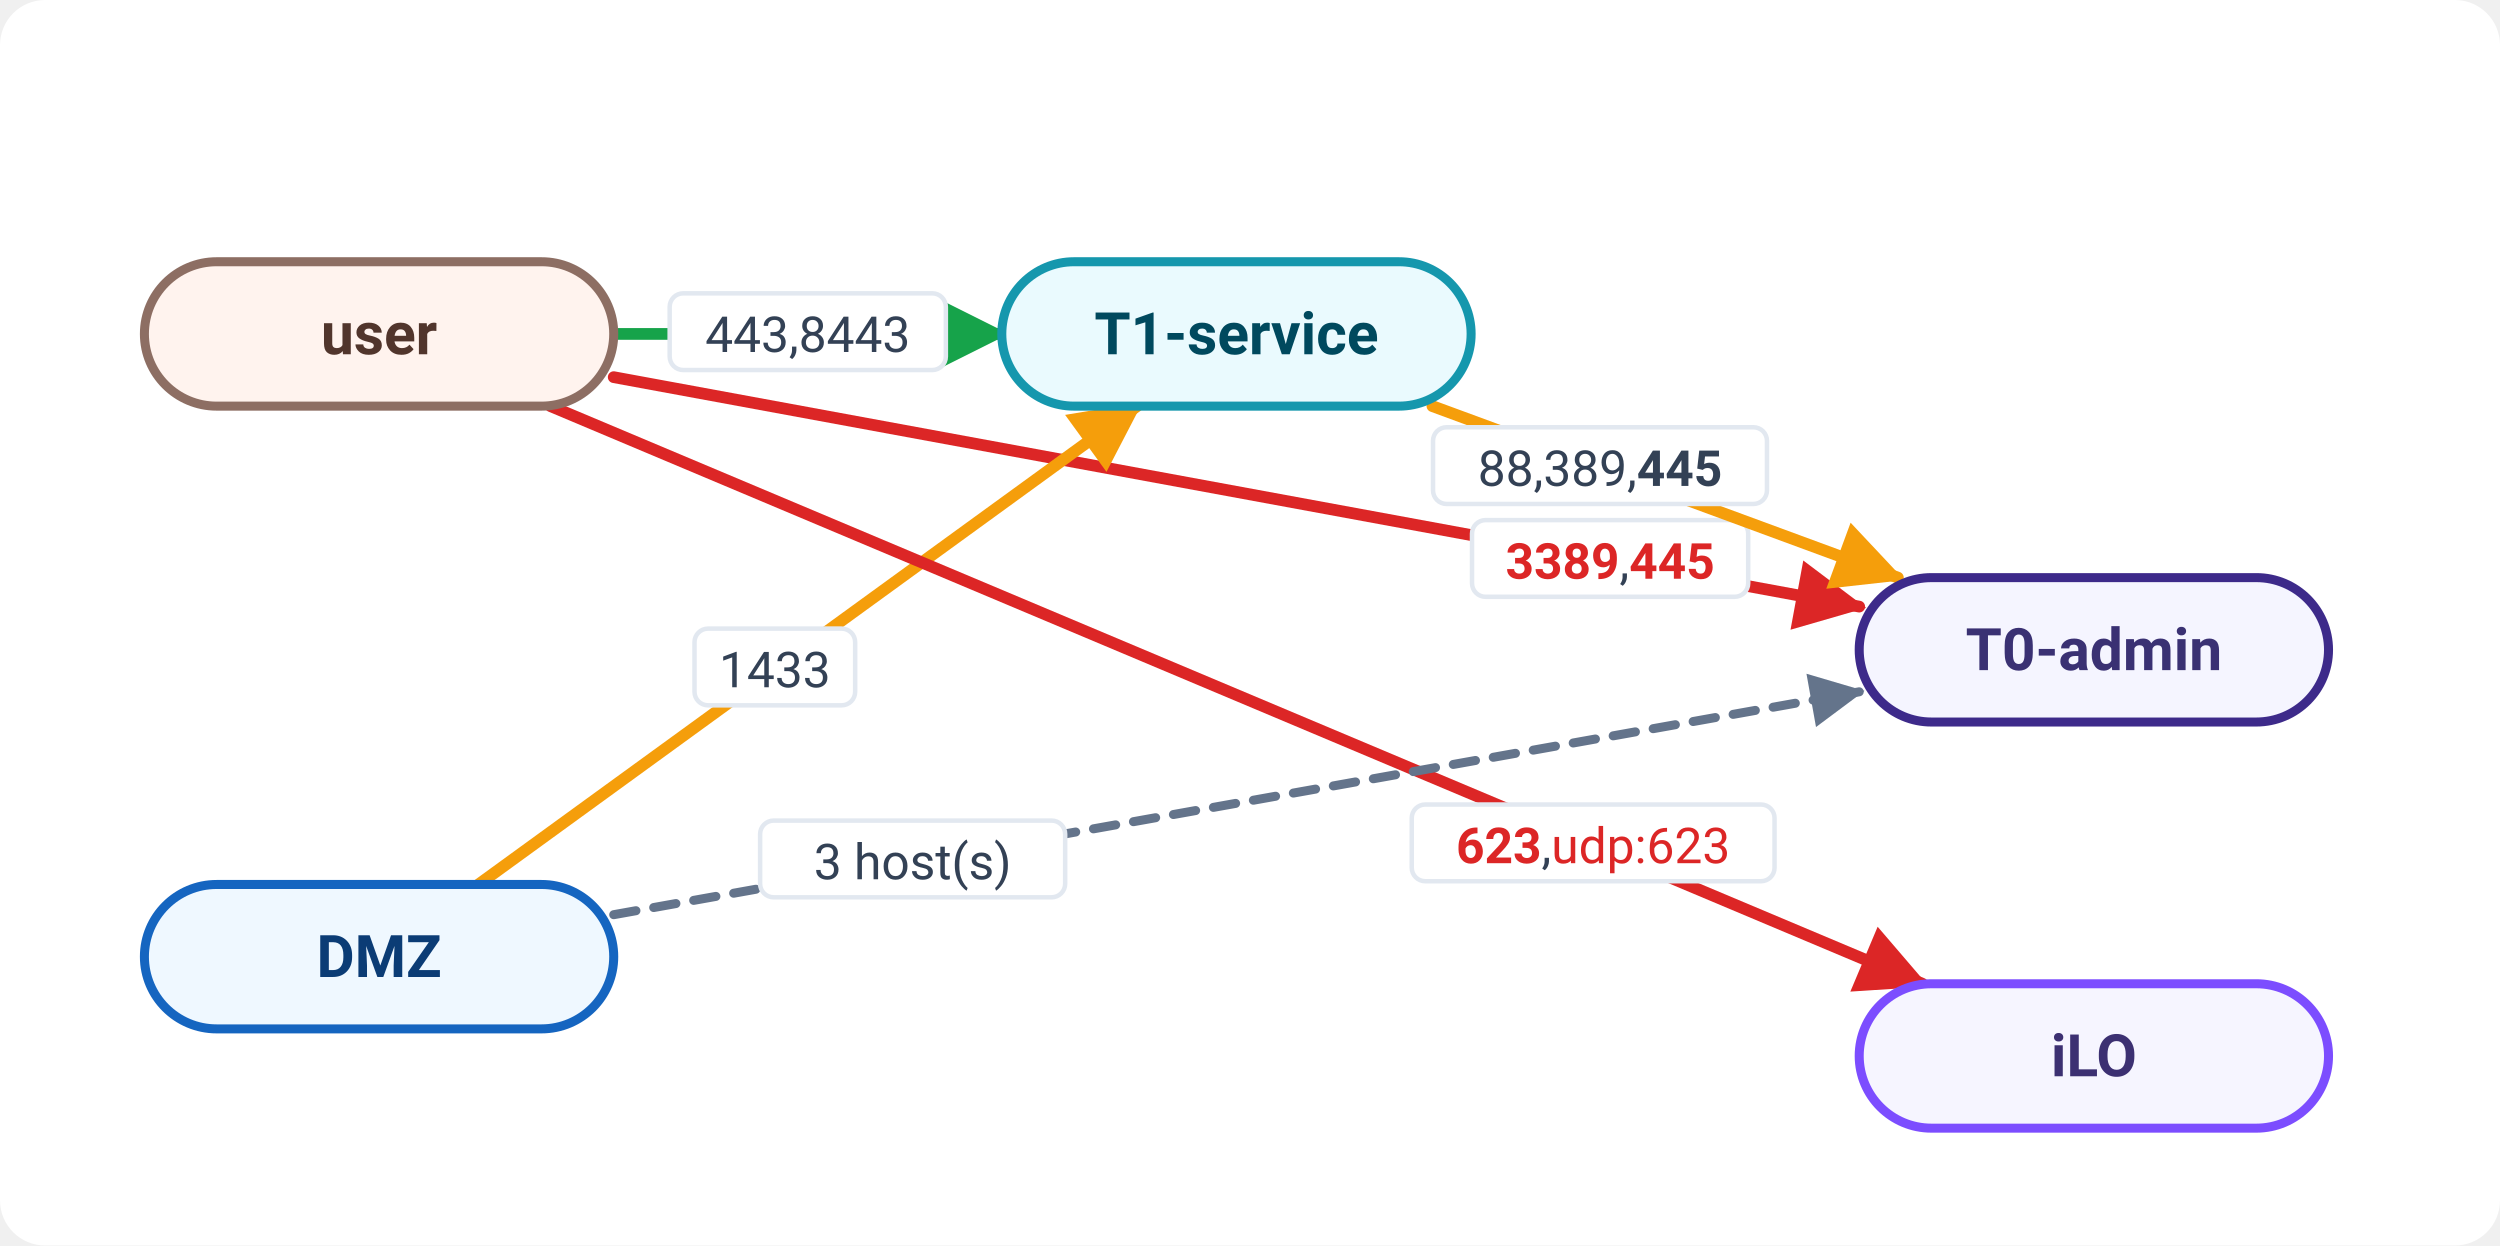
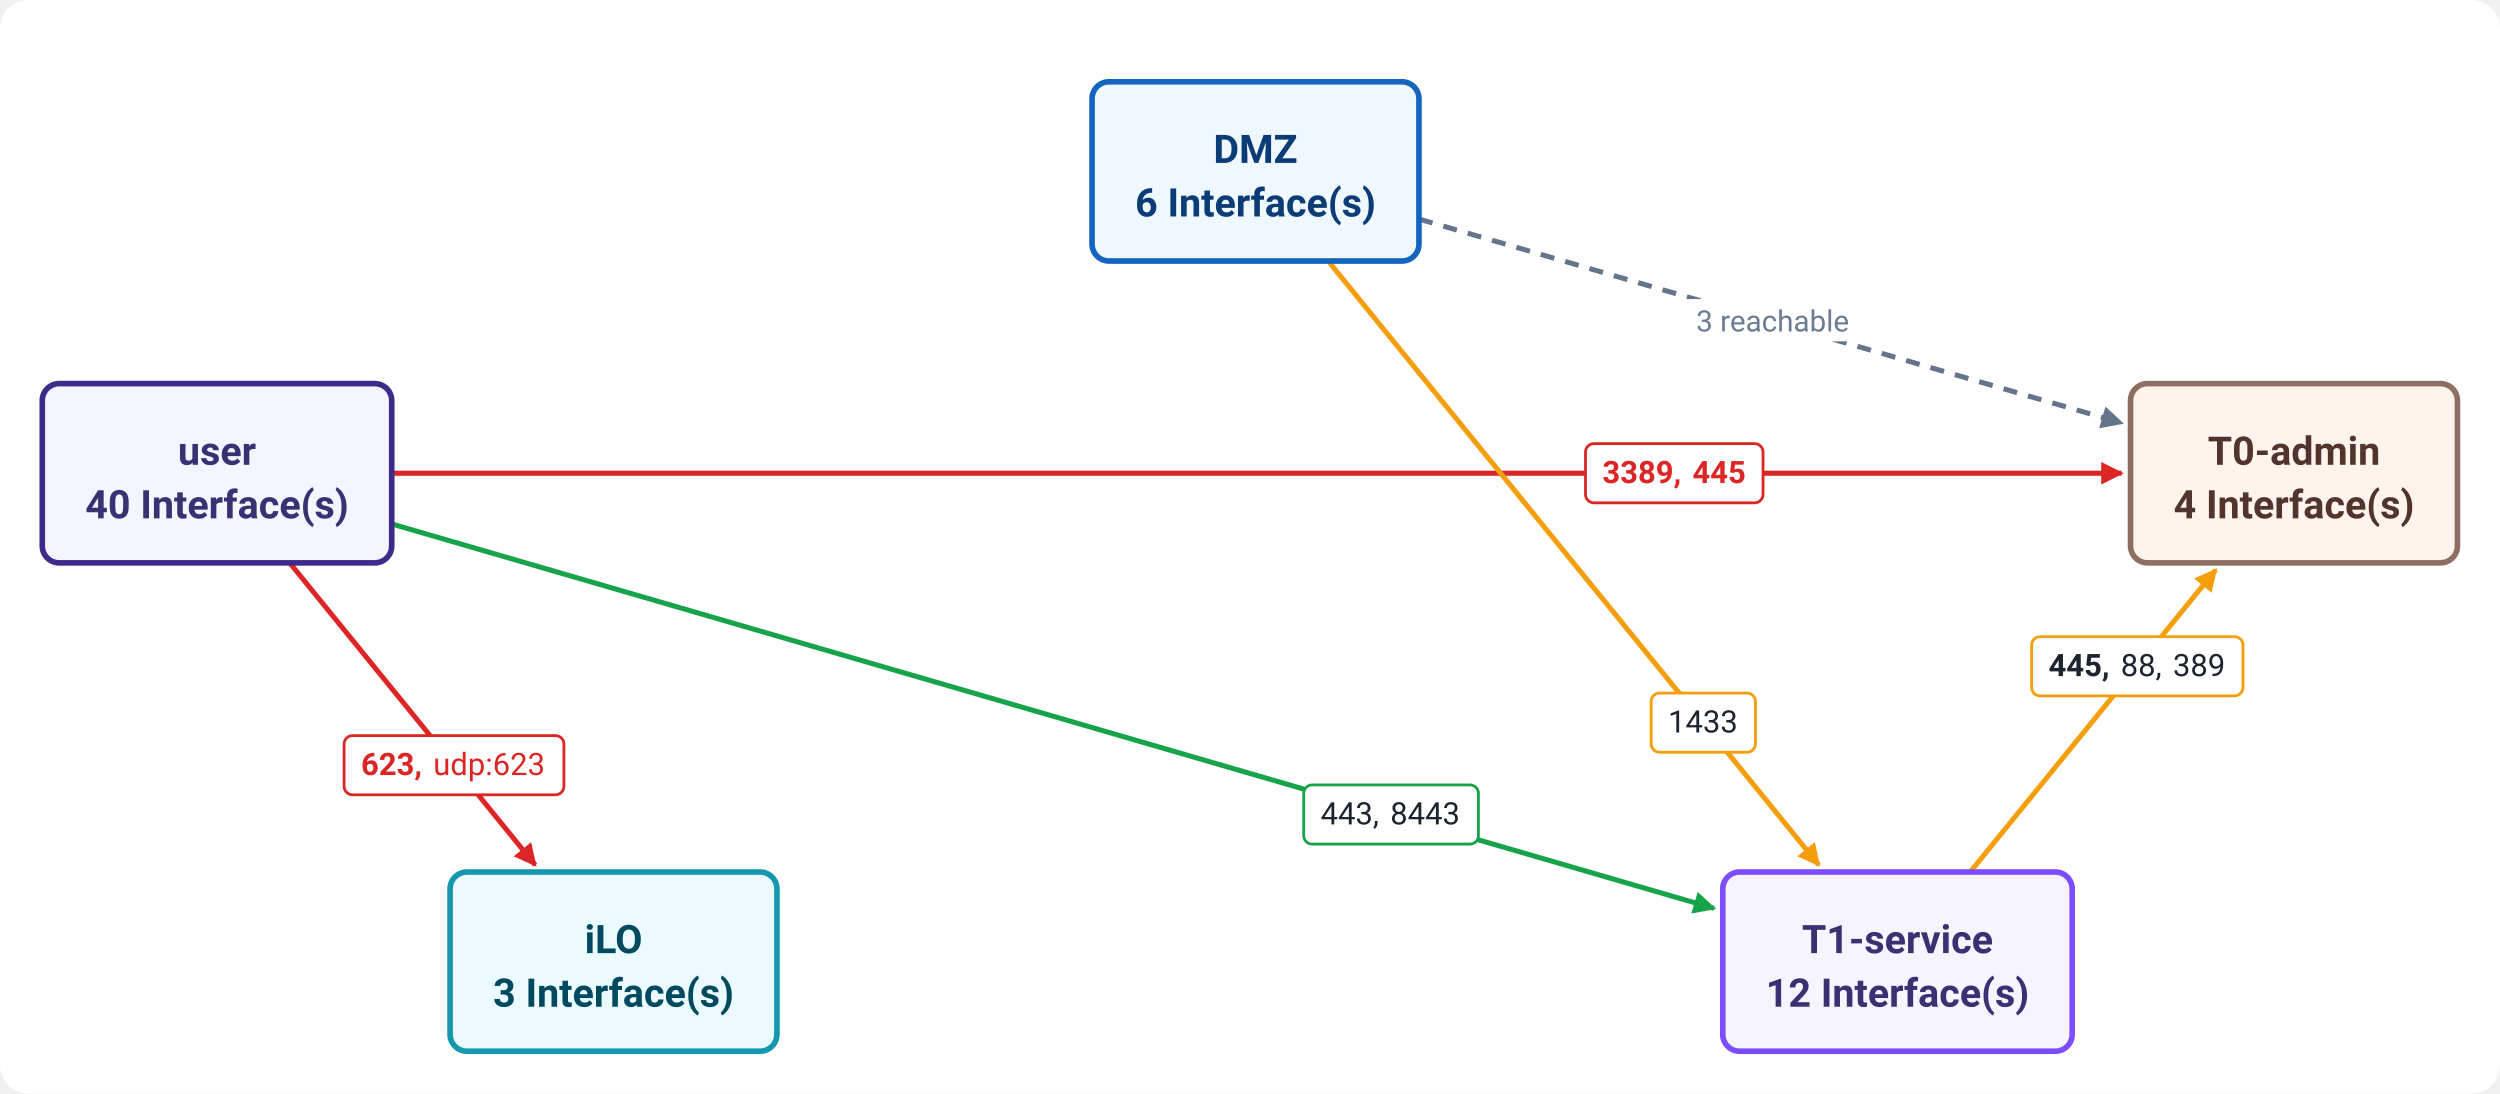
- <svg xmlns="http://www.w3.org/2000/svg" width="554" height="276" viewBox="-12 -12 554 276" role="img" aria-label="SegOWL Zone view: Zones, open flows coloured by Flow Policy status, admin ports bold, denied ports red">
-   <rect x="-12" y="-12" width="554" height="276" rx="10" fill="#fff" />
+ <svg xmlns="http://www.w3.org/2000/svg" width="887" height="388" viewBox="-12 -12 887.1 388.0" role="img" aria-label="SegOWL Zone view: Zones, open flows coloured by Flow Policy status, admin ports bold, denied ports red">
+   <rect x="-12" y="-12" width="887.1" height="388.0" rx="10" fill="#fff" />
  <defs>
-     <marker id="zvdeny" viewBox="0 0 10 10" refX="9" refY="5" markerWidth="6" markerHeight="6" orient="auto">
-       <path d="M0 0L10 5L0 10z" fill="#dc2626" />
+     <marker id="argb2216374" viewBox="0 0 10 10" refX="9" refY="5" markerUnits="userSpaceOnUse" markerWidth="8" markerHeight="8" orient="auto-start-reverse">
+       <path d="M0 0L10 5L0 10z" fill="rgb(22,163,74)" />
    </marker>
-     <marker id="zvundeclared" viewBox="0 0 10 10" refX="9" refY="5" markerWidth="6" markerHeight="6" orient="auto">
-       <path d="M0 0L10 5L0 10z" fill="#f59e0b" />
+     <marker id="argb2203838" viewBox="0 0 10 10" refX="9" refY="5" markerUnits="userSpaceOnUse" markerWidth="8" markerHeight="8" orient="auto-start-reverse">
+       <path d="M0 0L10 5L0 10z" fill="rgb(220,38,38)" />
    </marker>
-     <marker id="zvallow" viewBox="0 0 10 10" refX="9" refY="5" markerWidth="6" markerHeight="6" orient="auto">
-       <path d="M0 0L10 5L0 10z" fill="#16a34a" />
+     <marker id="argb24515811" viewBox="0 0 10 10" refX="9" refY="5" markerUnits="userSpaceOnUse" markerWidth="8" markerHeight="8" orient="auto-start-reverse">
+       <path d="M0 0L10 5L0 10z" fill="rgb(245,158,11)" />
    </marker>
-     <marker id="zvreach" viewBox="0 0 10 10" refX="9" refY="5" markerWidth="6" markerHeight="6" orient="auto">
-       <path d="M0 0L10 5L0 10z" fill="#64748b" />
+     <marker id="argb100116139" viewBox="0 0 10 10" refX="9" refY="5" markerUnits="userSpaceOnUse" markerWidth="8" markerHeight="8" orient="auto-start-reverse">
+       <path d="M0 0L10 5L0 10z" fill="rgb(100,116,139)" />
    </marker>
  </defs>
-   <line x1="124" y1="62" x2="210" y2="62" stroke="#16a34a" stroke-width="2.6" stroke-linecap="round" marker-end="url(#zvallow)" />
-   <rect x="136.4" y="53" width="61.2" height="17" rx="3" fill="#fff" stroke="#e2e8f0" />
-   <text x="167" y="66" text-anchor="middle" style="font-family:-apple-system,'Segoe UI',Roboto,Helvetica,Arial,sans-serif;font-weight:400;font-size:11px;fill:#334155">443,8443</text>
-   <line x1="124" y1="71.579" x2="400" y2="122.421" stroke="#dc2626" stroke-width="2.6" stroke-linecap="round" marker-end="url(#zvdeny)" />
-   <rect x="314.2" y="103.253" width="61.2" height="17" rx="3" fill="#fff" stroke="#e2e8f0" />
-   <text x="344.8" y="116.253" text-anchor="middle" style="font-family:-apple-system,'Segoe UI',Roboto,Helvetica,Arial,sans-serif;font-weight:400;font-size:11px;fill:#334155">
-     <tspan font-weight="700" fill="#dc2626">3389</tspan>,<tspan font-weight="700" fill="#dc2626">445</tspan>
-   </text>
-   <line x1="94.029" y1="184" x2="239.971" y2="78" stroke="#f59e0b" stroke-width="2.6" stroke-linecap="round" marker-end="url(#zvundeclared)" />
-   <rect x="141.903" y="127.3" width="35.6" height="17" rx="3" fill="#fff" stroke="#e2e8f0" />
-   <text x="159.703" y="140.3" text-anchor="middle" style="font-family:-apple-system,'Segoe UI',Roboto,Helvetica,Arial,sans-serif;font-weight:400;font-size:11px;fill:#334155">1433</text>
-   <line x1="305.429" y1="78" x2="408.571" y2="116" stroke="#f59e0b" stroke-width="2.6" stroke-linecap="round" marker-end="url(#zvundeclared)" />
-   <rect x="305.56" y="82.68" width="74" height="17" rx="3" fill="#fff" stroke="#e2e8f0" />
-   <text x="342.56" y="95.68" text-anchor="middle" style="font-family:-apple-system,'Segoe UI',Roboto,Helvetica,Arial,sans-serif;font-weight:400;font-size:11px;fill:#334155">88,389,<tspan font-weight="700">445</tspan>
-   </text>
-   <line x1="110" y1="78" x2="414" y2="206" stroke="#dc2626" stroke-width="2.6" stroke-linecap="round" marker-end="url(#zvdeny)" />
-   <rect x="300.84" y="166.28" width="80.4" height="17" rx="3" fill="#fff" stroke="#e2e8f0" />
-   <text x="341.04" y="179.28" text-anchor="middle" style="font-family:-apple-system,'Segoe UI',Roboto,Helvetica,Arial,sans-serif;font-weight:400;font-size:11px;fill:#334155">
-     <tspan font-weight="700" fill="#dc2626">623</tspan>,<tspan fill="#dc2626">udp:623</tspan>
-   </text>
-   <line x1="124" y1="190.695" x2="400" y2="141.305" stroke="#64748b" stroke-width="2" stroke-dasharray="5 4" stroke-linecap="round" marker-end="url(#zvreach)" />
-   <rect x="156.44" y="169.841" width="67.6" height="17" rx="3" fill="#fff" stroke="#e2e8f0" />
-   <text x="190.24" y="182.841" text-anchor="middle" style="font-family:-apple-system,'Segoe UI',Roboto,Helvetica,Arial,sans-serif;font-weight:400;font-size:11px;fill:#334155">3 host(s)</text>
-   <rect x="20" y="46" width="104" height="32" rx="16" fill="#fff3ee" stroke="#8d6e63" stroke-width="2" />
-   <text x="72" y="66.5" text-anchor="middle" fill="#51352c" style="font-family:-apple-system,'Segoe UI',Roboto,Helvetica,Arial,sans-serif;font-weight:600;font-size:13px">user</text>
-   <rect x="20" y="184" width="104" height="32" rx="16" fill="#eff8ff" stroke="#1565c0" stroke-width="2" />
-   <text x="72" y="204.5" text-anchor="middle" fill="#0b3c75" style="font-family:-apple-system,'Segoe UI',Roboto,Helvetica,Arial,sans-serif;font-weight:600;font-size:13px">DMZ</text>
-   <rect x="210" y="46" width="104" height="32" rx="16" fill="#eafafe" stroke="#1597ad" stroke-width="2" />
-   <text x="262" y="66.5" text-anchor="middle" fill="#00495e" style="font-family:-apple-system,'Segoe UI',Roboto,Helvetica,Arial,sans-serif;font-weight:600;font-size:13px">T1-service</text>
-   <rect x="400" y="116" width="104" height="32" rx="16" fill="#f5f5ff" stroke="#3d2a8a" stroke-width="2" />
-   <text x="452" y="136.5" text-anchor="middle" fill="#3a3173" style="font-family:-apple-system,'Segoe UI',Roboto,Helvetica,Arial,sans-serif;font-weight:600;font-size:13px">T0-admin</text>
-   <rect x="400" y="206" width="104" height="32" rx="16" fill="#f6f5ff" stroke="#7c4dff" stroke-width="2" />
-   <text x="452" y="226.5" text-anchor="middle" fill="#3c3072" style="font-family:-apple-system,'Segoe UI',Roboto,Helvetica,Arial,sans-serif;font-weight:600;font-size:13px">iLO</text>
+   <g transform="translate(83.5 121.3)">
+     <path d="M43.5 52.6L512.7 189.0" fill="none" stroke="rgb(22,163,74)" stroke-width="1.8" marker-end="url(#argb2216374)" stroke-linejoin="round" />
+     <path d="M43.5 34.6L657.3 34.6" fill="none" stroke="rgb(220,38,38)" stroke-width="1.8" marker-end="url(#argb2203838)" stroke-linejoin="round" />
+     <path d="M375.8 -40.7L549.9 173.6" fill="none" stroke="rgb(245,158,11)" stroke-width="1.8" marker-end="url(#argb24515811)" stroke-linejoin="round" />
+     <path d="M603.6 176.1L690.7 68.9" fill="none" stroke="rgb(245,158,11)" stroke-width="1.8" marker-end="url(#argb24515811)" stroke-linejoin="round" />
+     <path d="M7.3 66.4L94.4 173.6" fill="none" stroke="rgb(220,38,38)" stroke-width="1.8" marker-end="url(#argb2203838)" stroke-linejoin="round" />
+     <path d="M408.0 -55.6L657.4 16.8" fill="none" stroke="rgb(100,116,139)" stroke-width="1.8" stroke-dasharray="5 4" marker-end="url(#argb100116139)" stroke-linejoin="round" />
+     <rect x="497.5" y="-27.2" width="72" height="15" fill="#fff" />
+     <text x="533.5" y="-15.7" text-anchor="middle" font-family="-apple-system,'Segoe UI',Roboto,Helvetica,Arial,sans-serif" font-size="10.5" fill="#6B7C93">3 reachable</text>
+     <rect x="292.0" y="-104.3" width="116.0" height="63.6" rx="6" fill="#eff8ff" stroke="#1565c0" stroke-width="2" />
+     <text x="350.0" y="-75.5" text-anchor="middle" font-family="-apple-system,'Segoe UI',Roboto,Helvetica,Arial,sans-serif" font-size="14" font-weight="700" fill="#0b3c75">DMZ<tspan x="350.0" dy="19">6 Interface(s)</tspan>
+     </text>
+     <rect x="660.5" y="2.8" width="116.0" height="63.6" rx="6" fill="#fff3ee" stroke="#8d6e63" stroke-width="2" />
+     <text x="718.5" y="31.6" text-anchor="middle" font-family="-apple-system,'Segoe UI',Roboto,Helvetica,Arial,sans-serif" font-size="14" font-weight="700" fill="#51352c">T0-admin<tspan x="718.5" dy="19">4 Interface(s)</tspan>
+     </text>
+     <rect x="515.8" y="176.1" width="124.0" height="63.6" rx="6" fill="#f6f5ff" stroke="#7c4dff" stroke-width="2" />
+     <text x="577.8" y="204.9" text-anchor="middle" font-family="-apple-system,'Segoe UI',Roboto,Helvetica,Arial,sans-serif" font-size="14" font-weight="700" fill="#3c3072">T1-service<tspan x="577.8" dy="19">12 Interface(s)</tspan>
+     </text>
+     <rect x="64.2" y="176.1" width="116.0" height="63.6" rx="6" fill="#eafafe" stroke="#1597ad" stroke-width="2" />
+     <text x="122.2" y="204.9" text-anchor="middle" font-family="-apple-system,'Segoe UI',Roboto,Helvetica,Arial,sans-serif" font-size="14" font-weight="700" fill="#00495e">iLO<tspan x="122.2" dy="19">3 Interface(s)</tspan>
+     </text>
+     <rect x="-80.5" y="2.8" width="124.0" height="63.6" rx="6" fill="#f5f5ff" stroke="#3d2a8a" stroke-width="2" />
+     <text x="-18.5" y="31.6" text-anchor="middle" font-family="-apple-system,'Segoe UI',Roboto,Helvetica,Arial,sans-serif" font-size="14" font-weight="700" fill="#3a3173">user<tspan x="-18.5" dy="19">40 Interface(s)</tspan>
+     </text>
+     <rect x="367.1" y="145.2" width="62.0" height="21.0" rx="3" fill="#fff" stroke="#16a34a" stroke-width="1" />
+     <svg x="368.1" y="146.2" width="60.0" height="19.0" viewBox="0 0 60.0 19.0" font-family="-apple-system,'Segoe UI',Roboto,Helvetica,Arial,sans-serif">
+       <text x="5" y="13" font-size="11" font-weight="400" fill="#1c2430">443,</text>
+       <text x="29.711" y="13" font-size="11" font-weight="400" fill="#1c2430">8443</text>
+     </svg>
+     <rect x="467.1" y="24.1" width="63.0" height="21.0" rx="3" fill="#fff" stroke="#dc2626" stroke-width="1" />
+     <svg x="468.1" y="25.1" width="61.0" height="19.0" viewBox="0 0 61.0 19.0" font-family="-apple-system,'Segoe UI',Roboto,Helvetica,Arial,sans-serif">
+       <text x="5" y="13" font-size="11" font-weight="700" fill="#dc2626">3389,</text>
+       <text x="36.935" y="13" font-size="11" font-weight="700" fill="#dc2626">445</text>
+     </svg>
+     <rect x="490.4" y="112.6" width="37.0" height="21.0" rx="3" fill="#fff" stroke="#f59e0b" stroke-width="1" />
+     <svg x="491.4" y="113.6" width="35.0" height="19.0" viewBox="0 0 35.0 19.0" font-family="-apple-system,'Segoe UI',Roboto,Helvetica,Arial,sans-serif">
+       <text x="5" y="13" font-size="11" font-weight="400" fill="#1c2430">1433</text>
+     </svg>
+     <rect x="625.4" y="92.6" width="75.0" height="21.0" rx="3" fill="#fff" stroke="#f59e0b" stroke-width="1" />
+     <svg x="626.4" y="93.6" width="73.0" height="19.0" viewBox="0 0 73.0 19.0" font-family="-apple-system,'Segoe UI',Roboto,Helvetica,Arial,sans-serif">
+       <text x="5" y="13" font-size="11" font-weight="700" fill="#1c2430">445,</text>
+       <text x="30.624" y="13" font-size="11" font-weight="400" fill="#1c2430">88,</text>
+       <text x="49.153" y="13" font-size="11" font-weight="400" fill="#1c2430">389</text>
+     </svg>
+     <rect x="26.6" y="127.7" width="78.0" height="21.0" rx="3" fill="#fff" stroke="#dc2626" stroke-width="1" />
+     <svg x="27.6" y="128.7" width="76.0" height="19.0" viewBox="0 0 76.0 19.0" font-family="-apple-system,'Segoe UI',Roboto,Helvetica,Arial,sans-serif">
+       <text x="5" y="13" font-size="11" font-weight="700" fill="#dc2626">623,</text>
+       <text x="30.624" y="13" font-size="11" font-weight="400" fill="#dc2626">udp:623</text>
+     </svg>
+   </g>
</svg>
